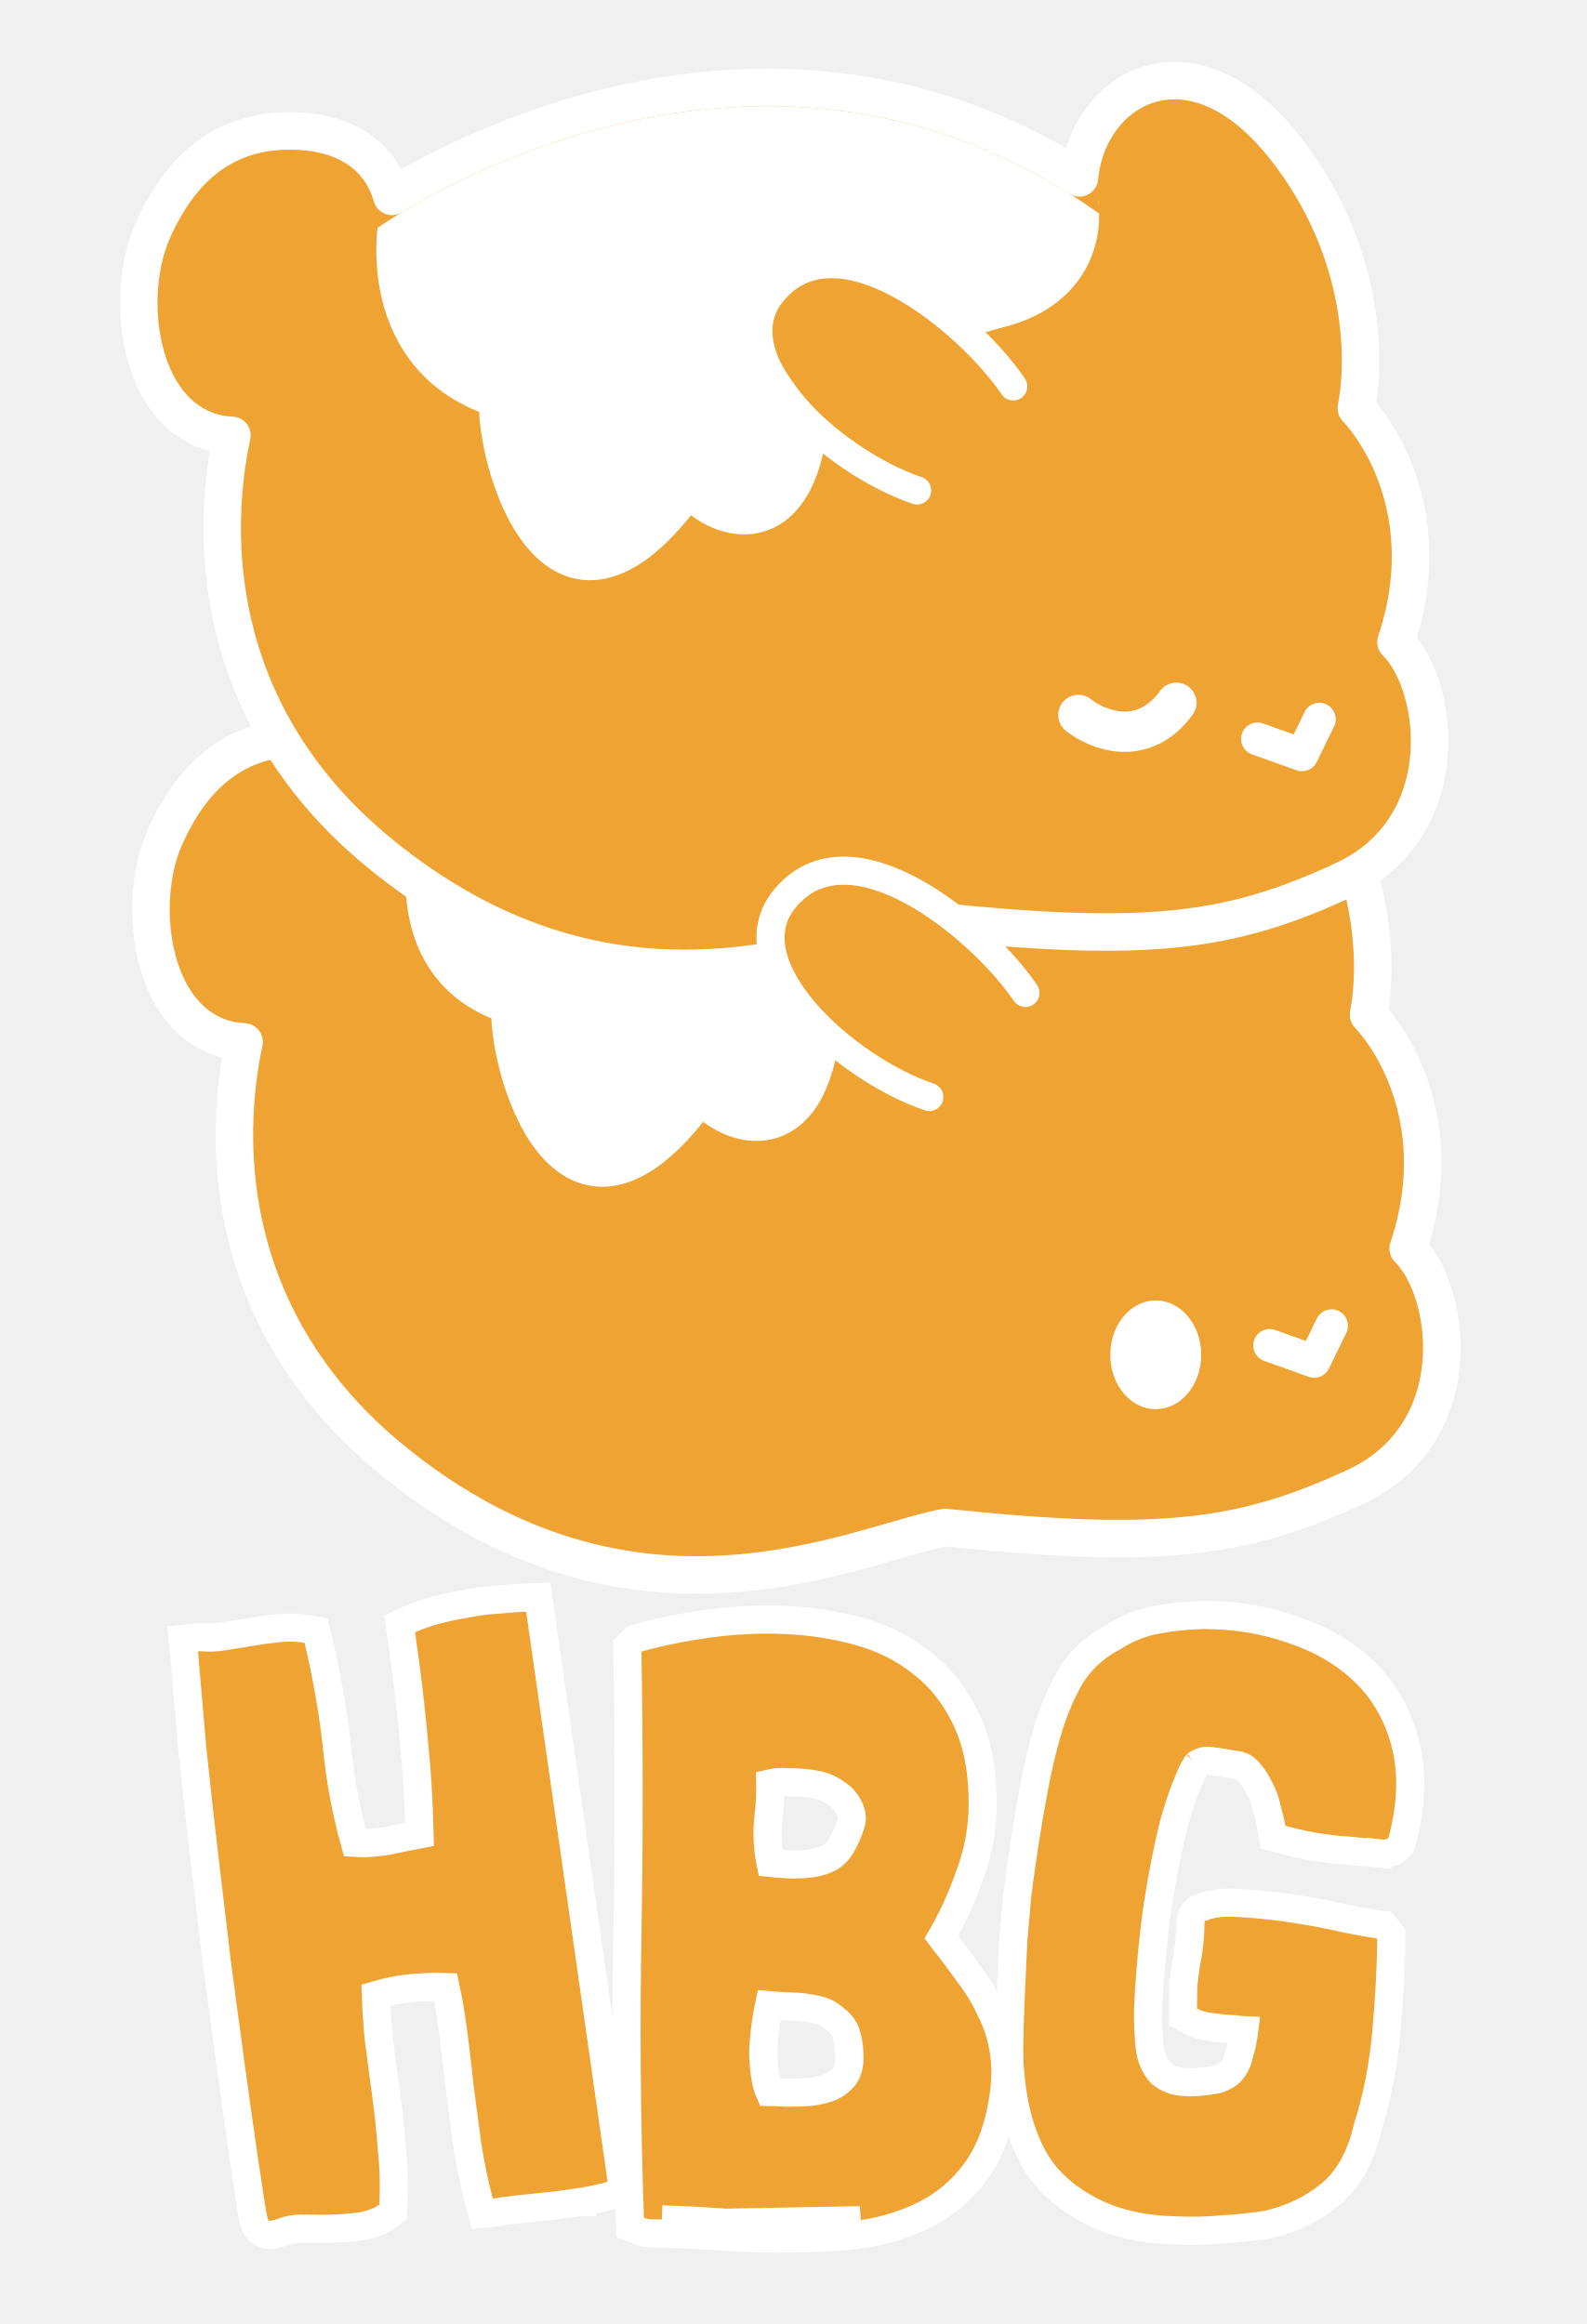
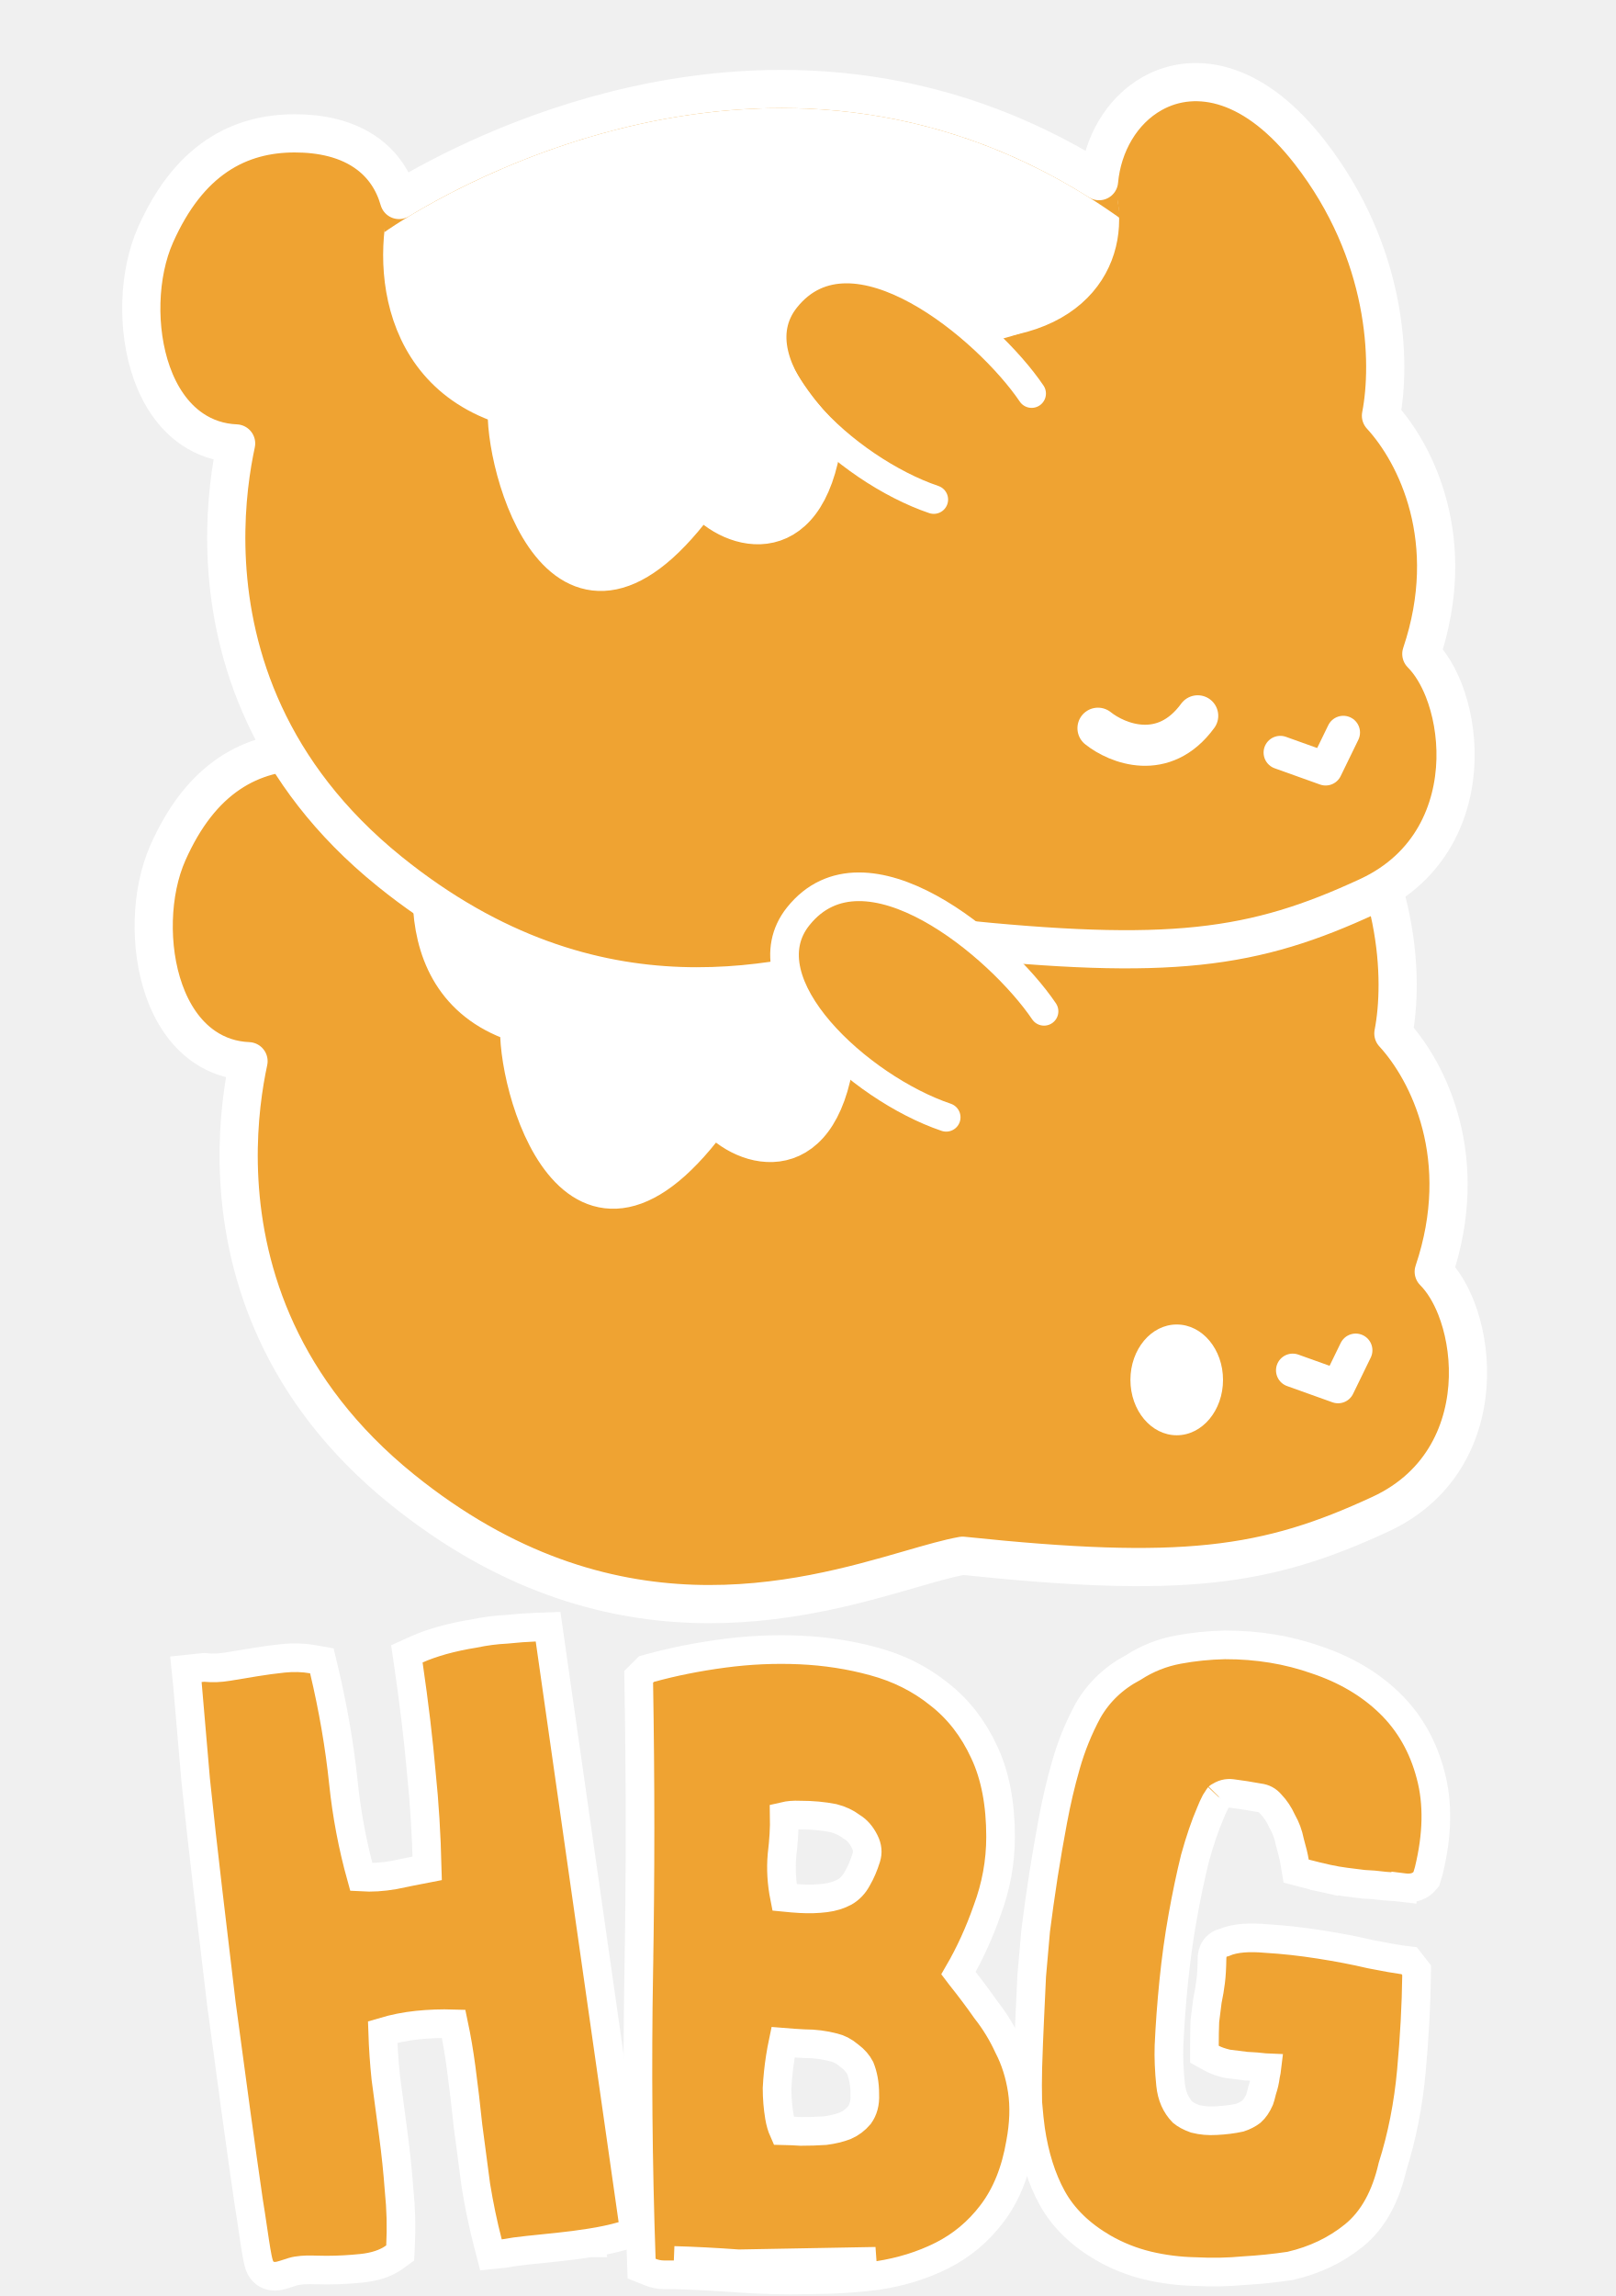
- <svg xmlns="http://www.w3.org/2000/svg" width="273" height="400" viewBox="0 0 273 400" fill="none">
+ <svg xmlns="http://www.w3.org/2000/svg" width="273" height="388" viewBox="0 0 273 388" fill="none">
  <path d="M224.814 315.127L224.296 317.491C225.378 317.728 226.428 317.911 227.443 318.039L228.952 318.228L230.391 318.409L230.5 318.422L230.61 318.426C231.558 318.459 232.704 318.556 234.059 318.726L234.134 318.736L234.21 318.74C235.716 318.834 236.732 318.919 237.306 318.991L237.607 316.589L237.306 318.991C238.054 319.085 239.663 319.172 240.755 317.91L241.095 317.517L241.243 317.019L241.489 316.194L241.507 316.135L241.521 316.075C242.961 310.168 243.112 304.764 241.814 299.945C240.554 295.131 238.238 291.047 234.843 287.767C231.504 284.539 227.377 282.131 222.528 280.509C217.701 278.798 212.54 277.957 207.064 277.966L207.039 277.967L207.014 277.967C204.314 278.027 201.679 278.296 199.111 278.777C196.403 279.283 193.885 280.287 191.574 281.782C188.287 283.512 185.708 285.951 183.905 289.087L183.888 289.116L183.872 289.146C182.302 292.061 181.064 295.119 180.161 298.316C179.296 301.329 178.564 304.45 177.965 307.678C177.386 310.765 176.86 313.812 176.387 316.819H176.387L176.385 316.829C175.855 320.297 175.417 323.402 175.073 326.143L175.068 326.185L175.064 326.228C174.829 328.863 174.605 331.404 174.393 333.852L174.389 333.902L174.387 333.952C174.281 336.312 174.168 338.72 174.051 341.175C173.932 343.648 173.825 346.405 173.729 349.446L173.729 349.454L173.729 349.461C173.68 351.397 173.679 353.338 173.726 355.284L173.728 355.355L173.734 355.426C173.887 357.271 174.043 358.769 174.204 359.902L174.205 359.909L174.206 359.917C174.857 364.299 176.051 368.15 177.844 371.415C179.722 374.837 182.659 377.641 186.503 379.876L186.51 379.88L186.518 379.884C188.844 381.215 191.319 382.201 193.936 382.84L193.946 382.843C196.601 383.48 199.335 383.823 202.145 383.877C204.877 384.021 207.589 383.968 210.279 383.717C212.918 383.562 215.48 383.299 217.964 382.928L218.06 382.914L218.154 382.892C222.202 381.952 225.778 380.258 228.835 377.788C232.119 375.136 234.229 371.142 235.378 366.137C236.987 361.05 238.047 355.668 238.564 349.997C239.086 344.302 239.379 338.902 239.441 333.8L239.451 332.954L238.932 332.286L238.809 332.128L238.194 331.336L237.199 331.212L236.918 331.176C236.083 331.072 234.364 330.769 231.687 330.244C229.045 329.622 226.167 329.069 223.057 328.583C219.924 328.093 216.905 327.762 214 327.591C211.247 327.345 208.768 327.459 206.888 328.27C206.567 328.339 206.213 328.48 205.872 328.745C205.16 329.298 204.96 330.039 204.907 330.456L204.89 330.596L204.873 330.729L204.871 330.863C204.848 332.522 204.768 333.841 204.642 334.843C204.51 335.899 204.333 336.951 204.112 337.997L204.092 338.095L204.079 338.195L203.881 339.774L203.674 341.424L203.662 341.524L203.657 341.625C203.608 342.802 203.584 344.164 203.583 345.708L203.583 347.136L204.832 347.827C205.553 348.226 206.432 348.51 207.352 348.731L207.482 348.762L207.615 348.779L210.563 349.148L210.663 349.161L210.764 349.165C211.845 349.21 212.812 349.288 213.67 349.396L213.779 349.409L213.888 349.413C213.979 349.416 214.066 349.42 214.15 349.424C214.109 349.778 214.042 350.169 213.944 350.598L213.917 350.716L213.902 350.836C213.805 351.61 213.63 352.379 213.374 353.143L213.341 353.243L213.317 353.345C213.13 354.122 212.996 354.577 212.916 354.792C212.508 355.735 212.031 356.395 211.527 356.851C210.964 357.278 210.311 357.619 209.548 357.867C208.357 358.125 207.03 358.294 205.56 358.368L205.547 358.368L205.535 358.369C204.274 358.446 203.106 358.338 202.019 358.062C201.043 357.713 200.36 357.323 199.894 356.939C198.76 355.756 198.063 354.243 197.86 352.268C197.614 349.856 197.528 347.679 197.593 345.729C197.745 342.284 198.012 338.66 198.395 334.856C198.777 331.063 199.28 327.434 199.901 323.966L199.902 323.963C200.537 320.395 201.233 317.077 201.989 314.01C202.833 310.972 203.698 308.451 204.574 306.426L204.593 306.383L204.61 306.339C204.849 305.724 205.127 305.109 205.447 304.495C205.651 304.158 205.808 303.921 205.92 303.764C205.942 303.735 205.959 303.711 205.974 303.692C206.723 303.146 207.435 302.98 208.214 303.077C209.662 303.259 211.154 303.492 212.689 303.777L212.759 303.79L212.83 303.799C213.642 303.901 214.25 304.23 214.767 304.834L214.808 304.882L214.851 304.927C215.576 305.689 216.189 306.601 216.682 307.685L216.728 307.786L216.783 307.883C217.349 308.874 217.758 309.972 218.002 311.194L218.022 311.292L218.049 311.389C218.432 312.718 218.686 313.799 218.829 314.649L219.089 316.191L220.6 316.589C222.002 316.958 223.236 317.259 224.296 317.491L224.814 315.127ZM206.021 303.632C206.026 303.626 206.026 303.627 206.019 303.634C206.02 303.633 206.021 303.633 206.021 303.632Z" fill="#EFA332" stroke="white" stroke-width="4.841" />
  <path d="M107.97 333.136C107.687 349.215 107.828 365.435 108.396 381.795L108.451 383.373L109.916 383.959C110.651 384.253 111.427 384.415 112.23 384.415H112.233H112.236H112.24H112.243H112.246H112.25H112.253H112.256H112.26H112.263H112.266H112.269H112.273H112.276H112.279H112.283H112.286H112.289H112.293H112.296H112.299H112.303H112.306H112.309H112.313H112.316H112.319H112.323H112.326H112.329H112.332H112.336H112.339H112.342H112.346H112.349H112.352H112.356H112.359H112.362H112.366H112.369H112.372H112.376H112.379H112.382H112.386H112.389H112.392H112.395H112.399H112.402H112.405H112.409H112.412H112.415H112.419H112.422H112.425H112.429H112.432H112.435H112.439H112.442H112.445H112.449H112.452H112.455H112.458H112.462H112.465H112.468H112.472H112.475H112.478H112.482H112.485H112.488H112.492H112.495H112.498H112.502H112.505H112.508H112.512H112.515H112.518H112.522H112.525H112.528H112.531H112.535H112.538H112.541H112.545H112.548H112.551H112.555H112.558H112.561H112.565H112.568H112.571H112.575H112.578H112.581H112.585H112.588H112.591H112.594H112.598H112.601H112.604H112.608H112.611H112.614H112.618H112.621H112.624H112.628H112.631H112.634H112.638H112.641H112.644H112.648H112.651H112.654H112.657H112.661H112.664H112.667H112.671H112.674H112.677H112.681H112.684H112.687H112.691H112.694H112.697H112.701H112.704H112.707H112.711H112.714H112.717H112.72H112.724H112.727H112.73H112.734H112.737H112.74H112.744H112.747H112.75H112.754H112.757H112.76H112.764H112.767H112.77H112.774H112.777H112.78H112.783H112.787H112.79H112.793H112.797H112.8H112.803H112.807H112.81H112.813H112.817H112.82H112.823H112.827H112.83H112.833H112.837H112.84H112.843H112.847H112.85H112.853H112.856H112.86H112.863H112.866H112.87H112.873H112.876H112.88H112.883H112.886H112.89H112.893H112.896H112.9H112.903H112.906H112.91H112.913H112.916H112.919H112.923H112.926H112.929H112.933H112.936H112.939H112.943H112.946H112.949H112.953H112.956H112.959H112.963H112.966H112.969H112.973H112.976H112.979H112.982H112.986H112.989H112.992H112.996H112.999H113.002H113.006H113.009H113.012H113.016H113.019H113.022H113.026H113.029H113.032H113.036H113.039H113.042H113.045H113.049H113.052H113.055H113.059H113.062H113.065H113.069H113.072H113.075H113.079H113.082H113.085H113.089H113.092H113.095H113.099H113.102H113.105H113.108H113.112H113.115H113.118H113.122H113.125H113.128H113.132H113.135H113.138H113.142H113.145H113.148H113.152H113.155H113.158H113.162H113.165H113.168H113.172H113.175H113.178H113.181H113.185H113.188H113.191H113.195H113.198H113.201H113.205H113.208H113.211H113.215H113.218H113.221H113.225H113.228H113.231H113.235H113.238H113.241H113.244H113.248H113.251H113.254H113.258H113.261H113.264H113.268H113.271H113.274H113.278H113.281H113.284H113.288H113.291H113.294H113.298H113.301H113.304H113.307H113.311H113.314H113.317H113.321H113.324H113.327H113.331H113.334H113.337H113.341H113.344H113.347H113.351H113.354H113.357H113.361H113.364H113.367H113.37H113.374H113.377H113.38H113.384H113.387H113.39H113.394H113.397H113.4H113.404H113.407H113.41H113.414H113.417H113.42H113.424H113.427H113.43H113.433H113.437H113.44H113.443H113.447H113.45H113.453H113.457H113.46H113.463H113.467H113.47H113.473H113.477H113.48H113.483H113.487H113.49H113.493H113.497H113.5H113.503H113.506H113.51H113.513H113.516H113.52H113.523H113.526H113.53H113.533H113.536H113.54H113.543H113.546H113.55H113.553H113.556H113.56H113.563H113.566H113.569H113.573H113.576H113.579H113.583H113.586H113.589H113.593H113.596H113.599H113.603H113.606H113.609H113.613H113.616H113.619H113.623H113.626H113.629H113.632H113.636H113.639H113.642H113.646H113.649H113.652H113.656H113.659H113.662H113.666H113.669H113.672H113.676H113.679H113.682H113.686H113.689H113.692H113.695H113.699H113.702H113.705H113.709H113.712H113.715H113.719H113.722H113.725H113.729H113.732H113.735H113.739H113.742H113.745H113.749H113.752H113.755H113.758H113.762H113.765H113.768H113.772H113.775H113.778H113.782H113.785H113.788H113.792H113.795H113.798H113.802H113.805H113.808H113.812H113.815H113.818H113.822H113.825H113.828H113.831H113.835H113.838H113.841H113.845H113.848H113.851H113.855H113.858H113.861H113.865H113.868H113.871H113.875H113.878H113.881H113.885H113.888H113.891H113.894C117.239 384.508 120.823 384.695 124.646 384.974L124.65 384.975C128.677 385.262 132.659 385.359 136.596 385.264C140.644 385.263 144.558 385.021 148.336 384.537L148.366 384.533L148.396 384.528C152.298 383.928 155.892 382.821 159.157 381.188C162.512 379.51 165.345 377.147 167.64 374.123C170.098 370.915 171.68 366.898 172.484 362.187C173.086 358.968 173.204 355.958 172.777 353.186C172.367 350.522 171.595 348.067 170.438 345.841C169.428 343.632 168.171 341.57 166.668 339.658C165.328 337.746 163.895 335.837 162.37 333.93L162.355 333.911L162.339 333.893C162.202 333.728 162.089 333.585 161.997 333.462C163.905 330.182 165.524 326.634 166.859 322.825C168.368 318.792 169.126 314.646 169.126 310.397C169.126 304.875 168.241 300.067 166.351 296.071C164.511 292.087 161.975 288.803 158.726 286.283C155.529 283.709 151.833 281.87 147.672 280.753C143.717 279.666 139.579 279.027 135.262 278.831C130.964 278.636 126.622 278.831 122.239 279.416C117.896 279.995 113.778 280.817 109.89 281.887L109.273 282.056L108.82 282.509L108.679 282.65L107.953 283.377L107.97 284.404C108.253 300.79 108.253 317.033 107.97 333.136ZM107.97 333.136L110.39 333.178L107.97 333.136ZM124.823 382.561C128.785 382.844 132.7 382.938 136.567 382.844C140.529 382.844 144.349 382.608 148.028 382.136L124.823 382.561ZM124.823 382.561C120.955 382.278 117.324 382.089 113.928 381.995L124.823 382.561ZM146.174 353.837V353.894L146.177 353.952C146.247 355.423 145.91 356.54 145.27 357.44C144.586 358.244 143.791 358.834 142.871 359.235C141.881 359.611 140.745 359.891 139.448 360.058C138.136 360.144 136.778 360.188 135.373 360.189C134.367 360.123 133.382 360.08 132.417 360.06C132.129 359.412 131.896 358.628 131.738 357.684C131.481 356.141 131.35 354.549 131.347 352.906C131.438 351.124 131.617 349.39 131.883 347.705C132.028 346.786 132.185 345.926 132.353 345.124C133.511 345.221 134.687 345.299 135.88 345.359L135.941 345.362H136.001C137.684 345.362 139.316 345.572 140.904 345.99L140.939 345.999L140.975 346.007C141.774 346.192 142.617 346.606 143.507 347.348L143.555 347.387L143.605 347.425C144.443 348.053 145.021 348.737 145.4 349.467C145.902 350.72 146.174 352.165 146.174 353.837ZM144.947 317.385L144.924 317.424L144.902 317.465C144.355 318.491 143.641 319.227 142.75 319.742C141.817 320.24 140.749 320.577 139.521 320.73C138.167 320.9 136.759 320.943 135.294 320.857C134.36 320.802 133.463 320.731 132.603 320.644C132.112 318.174 131.976 315.789 132.182 313.481C132.473 311.072 132.606 308.885 132.566 306.934C133.293 306.763 134.157 306.684 135.184 306.731L135.239 306.733H135.294C137.301 306.733 139.149 306.906 140.845 307.241C142.049 307.548 143.051 308.027 143.888 308.655L143.977 308.721L144.071 308.78C144.852 309.26 145.558 310.02 146.147 311.197C146.642 312.187 146.697 313.051 146.426 313.92C145.997 315.29 145.499 316.438 144.947 317.385Z" fill="#EFA332" stroke="white" stroke-width="4.841" />
  <path d="M99.79 379.016C101.739 378.715 103.554 378.328 105.23 377.85L107.26 377.27L106.962 375.18L92.949 277.054L92.641 274.898L90.464 274.978C88.999 275.032 87.366 275.152 85.569 275.338C83.776 275.427 81.96 275.666 80.122 276.051C78.285 276.342 76.501 276.725 74.769 277.201L74.758 277.205L74.747 277.208C73.105 277.676 71.66 278.183 70.434 278.738L68.773 279.49L69.037 281.293C70.013 287.982 70.743 294.117 71.228 299.702L71.229 299.722L71.231 299.742C71.746 304.702 72.074 310.029 72.214 315.725C70.424 316.069 68.537 316.449 66.554 316.864C64.616 317.198 62.791 317.307 61.072 317.202C59.614 311.969 58.606 306.653 58.046 301.251C57.402 295.041 56.31 288.695 54.772 282.213L54.404 280.666L52.838 280.389C51.244 280.107 49.59 280.063 47.887 280.239C46.335 280.4 44.745 280.614 43.116 280.88L43.116 280.88L43.107 280.882C41.619 281.131 40.083 281.385 38.501 281.643L38.501 281.643L38.492 281.645C37.197 281.861 35.944 281.908 34.726 281.793L34.488 281.771L34.249 281.795L33.827 281.839L31.42 282.089L31.669 284.496L31.681 284.613C32.083 289.406 32.548 294.807 33.076 300.814L33.078 300.833L33.08 300.851C33.694 306.775 34.384 312.975 35.15 319.45L35.15 319.45L37.416 338.562L37.418 338.58L37.42 338.597C38.27 344.961 39.085 350.996 39.867 356.703L39.867 356.704C40.639 362.319 41.357 367.419 42.023 372.005L42.026 372.031L42.031 372.056C42.273 373.507 42.505 375.078 42.726 376.58C42.844 377.377 42.959 378.154 43.07 378.883C43.228 379.908 43.381 380.85 43.526 381.563C43.597 381.911 43.678 382.267 43.771 382.572C43.816 382.718 43.885 382.924 43.987 383.137C44.038 383.244 44.122 383.403 44.246 383.576C44.355 383.727 44.595 384.031 45.004 384.276C45.627 384.65 46.238 384.667 46.503 384.662C46.816 384.657 47.097 384.606 47.291 384.564C47.676 384.481 48.095 384.345 48.413 384.241C48.466 384.223 48.518 384.206 48.57 384.189C49.251 383.965 49.765 383.796 50.194 383.731C51.457 383.54 52.311 383.565 53.43 383.597C53.951 383.612 54.529 383.629 55.232 383.626C57.208 383.619 59.175 383.514 61.132 383.311C63.258 383.091 65.189 382.52 66.712 381.406L67.641 380.726L67.701 379.577C67.865 376.415 67.786 373.275 67.465 370.159C67.234 367.015 66.904 363.836 66.475 360.622L65.207 351.116C64.945 348.582 64.77 346.006 64.684 343.388C66.618 342.813 68.566 342.425 70.529 342.222C72.563 342.011 74.613 341.938 76.68 342.003C77.184 344.388 77.608 346.877 77.952 349.473C78.384 352.724 78.768 355.98 79.106 359.242L79.11 359.276L79.114 359.31C79.549 362.584 79.988 365.904 80.431 369.272L80.436 369.307L80.442 369.342C80.981 372.677 81.656 375.907 82.465 379.031L82.988 381.046L85.058 380.831L85.198 380.817L85.299 380.806L85.398 380.788C86.427 380.593 87.713 380.414 89.266 380.253L94.332 379.728C96.156 379.539 97.976 379.302 99.79 379.016ZM99.79 379.016C99.79 379.016 99.791 379.016 99.792 379.016L99.416 376.625L99.786 379.017C99.787 379.017 99.788 379.017 99.79 379.016ZM42.265 356.375L42.264 356.375L42.265 356.375Z" fill="#EFA332" stroke="white" stroke-width="4.841" />
  <path d="M196.892 120.183C191.705 123.084 188.436 128.799 187.868 135.01C159.954 117.459 131.723 117.274 109.435 122.229C91.111 126.303 76.708 133.863 69.549 138.194C68.623 134.948 66.866 132.381 64.406 130.514C60.861 127.822 56.305 126.933 51.906 126.933C47.368 126.933 42.851 127.962 38.723 130.754C34.613 133.534 31.145 137.886 28.385 144.097C25.448 150.704 25.146 160.116 27.77 167.46C29.098 171.176 31.28 174.658 34.577 176.903C36.736 178.375 39.234 179.219 42.009 179.333C41.907 179.807 41.803 180.313 41.7 180.848C40.844 185.302 40.025 191.851 40.461 199.541C41.337 214.984 47.29 234.994 67.951 251.671C102.948 279.919 135.42 270.529 153.813 265.21C157.311 264.198 160.3 263.334 162.701 262.903C181.195 264.847 194.035 265.345 204.644 264.228C215.436 263.092 223.792 260.3 233.335 255.879C244.038 250.922 247.91 241.324 248.124 232.741C248.23 228.474 247.448 224.35 246.109 220.971C245.212 218.707 243.958 216.519 242.343 214.901C248.784 195.77 241.453 181.086 235.522 174.645C237.273 165.642 236.745 147.179 223.473 130.115C218.986 124.346 214.316 120.789 209.699 119.214C205.009 117.615 200.559 118.132 196.892 120.183Z" fill="#EFA332" stroke="white" stroke-width="6.454" stroke-linejoin="round" />
  <mask id="mask0_3_135" style="mask-type:alpha" maskUnits="userSpaceOnUse" x="29" y="121" width="216" height="147">
    <path d="M31.334 145.408C26.17 157.025 30.123 179.615 46.259 175.662C47.388 172.838 30.355 217.177 69.978 249.159C110.559 281.915 146.703 262.229 162.596 259.647C199.95 263.601 213.342 261.584 231.979 252.951C250.616 244.319 245.613 219.793 238.514 216.001C246.388 195.67 237.438 180.637 231.979 175.662C233.942 168.401 234.48 149.522 220.926 132.096C203.984 110.313 187.768 126.529 191.559 141.374C134.036 100.228 73.447 139.115 67.074 143.633C66.912 133.468 59.974 130.16 51.906 130.16C43.839 130.16 36.497 133.79 31.334 145.408Z" fill="#EFAF32" />
  </mask>
  <g mask="url(#mask0_3_135)">
    <path d="M88.05 172.839C67.267 166.449 73.071 141.348 77.4 132.823C97.812 146.565 113.463 147.264 140.975 178.406C138.151 198.575 124.839 193.573 120.644 187.845C97.409 220.358 87.162 182.601 88.05 172.839Z" fill="white" stroke="white" stroke-width="6.938" stroke-linecap="round" stroke-linejoin="round" />
  </g>
  <ellipse cx="198.901" cy="233.185" rx="7.826" ry="9.359" fill="white" />
  <path d="M218.506 231.572L226.17 234.315L229.155 228.184" stroke="white" stroke-width="5.647" stroke-linecap="round" stroke-linejoin="round" />
  <path d="M194.795 15.786C189.607 18.687 186.338 24.402 185.77 30.613C157.856 13.062 129.625 12.877 107.337 17.832C89.013 21.906 74.61 29.466 67.452 33.797C66.525 30.551 64.768 27.984 62.309 26.117C58.763 23.425 54.207 22.536 49.809 22.536C45.271 22.536 40.754 23.565 36.625 26.357C32.515 29.137 29.047 33.489 26.287 39.7C23.351 46.306 23.049 55.719 25.672 63.063C27 66.779 29.183 70.261 32.479 72.506C34.638 73.978 37.136 74.822 39.911 74.936C39.809 75.41 39.706 75.916 39.603 76.451C38.746 80.905 37.927 87.454 38.364 95.144C39.24 110.588 45.193 130.597 65.854 147.274C100.851 175.522 133.322 166.132 151.716 160.813C155.214 159.801 158.203 158.937 160.603 158.507C179.097 160.45 191.937 160.948 202.547 159.831C213.338 158.695 221.694 155.903 231.238 151.482C241.941 146.525 245.812 136.927 246.026 128.344C246.132 124.077 245.35 119.953 244.011 116.574C243.114 114.31 241.861 112.122 240.246 110.504C246.686 91.373 239.356 76.689 233.424 70.248C235.176 61.245 234.648 42.782 221.376 25.718C216.889 19.948 212.219 16.392 207.601 14.817C202.912 13.218 198.461 13.735 194.795 15.786Z" fill="#EFA332" stroke="white" stroke-width="6.454" stroke-linejoin="round" />
  <mask id="mask1_3_135" style="mask-type:alpha" maskUnits="userSpaceOnUse" x="27" y="17" width="216" height="147">
    <path d="M29.236 41.011C24.073 52.629 28.026 75.218 44.161 71.265C45.291 68.441 28.257 112.78 67.88 144.762C108.461 177.518 144.605 157.832 160.498 155.251C197.852 159.204 211.245 157.187 229.881 148.554C248.518 139.922 243.516 115.396 236.416 111.604C244.29 91.273 235.34 76.24 229.881 71.265C231.844 64.004 232.382 45.126 218.828 27.699C201.886 5.916 185.67 22.132 189.462 36.977C131.939 -4.169 71.35 34.718 64.976 39.236C64.815 29.071 57.877 25.763 49.809 25.763C41.741 25.763 34.399 29.393 29.236 41.011Z" fill="#EFAF32" />
  </mask>
  <g mask="url(#mask1_3_135)">
    <path d="M85.952 68.441C65.17 62.052 66.536 38.886 70.866 30.361C93.428 19.12 147.429 3.383 182.927 30.361C184.863 32.782 190.349 49.401 165.985 54.484C158.804 49.24 146.622 34.718 132.342 44.157C120.918 51.709 133.014 68.334 138.877 74.008C136.053 94.177 122.741 89.175 118.546 83.447C95.311 115.96 85.065 78.203 85.952 68.441Z" fill="white" stroke="white" stroke-width="6.938" stroke-linecap="round" stroke-linejoin="round" />
    <path d="M184.46 30.846C188.09 39.639 184.411 53.274 164.532 53.919" stroke="white" stroke-width="6.938" stroke-linecap="round" stroke-linejoin="round" />
  </g>
  <path d="M216.408 127.175L224.073 129.918L227.058 123.786" stroke="white" stroke-width="5.647" stroke-linecap="round" stroke-linejoin="round" />
  <path d="M185.589 123.06C188.816 125.642 196.707 128.837 202.451 120.963" stroke="white" stroke-width="6.938" stroke-linecap="round" stroke-linejoin="round" />
  <path d="M174.375 66.505C166.953 55.533 144.121 36.332 132.826 50.45C123.774 61.766 143.18 79.467 157.836 84.416" stroke="white" stroke-width="4.841" stroke-linecap="round" stroke-linejoin="round" />
  <path d="M136.779 153.798C126.582 163.286 143.798 183.165 162.273 190.023C182.669 194.282 180.614 179.803 177.037 172.032C167.867 162.001 146.977 144.311 136.779 153.798Z" fill="#EFA332" />
  <path d="M176.473 170.902C169.05 159.93 146.219 140.728 134.924 154.847C125.871 166.163 145.277 183.864 159.934 188.812" stroke="white" stroke-width="4.841" stroke-linecap="round" stroke-linejoin="round" />
</svg>
